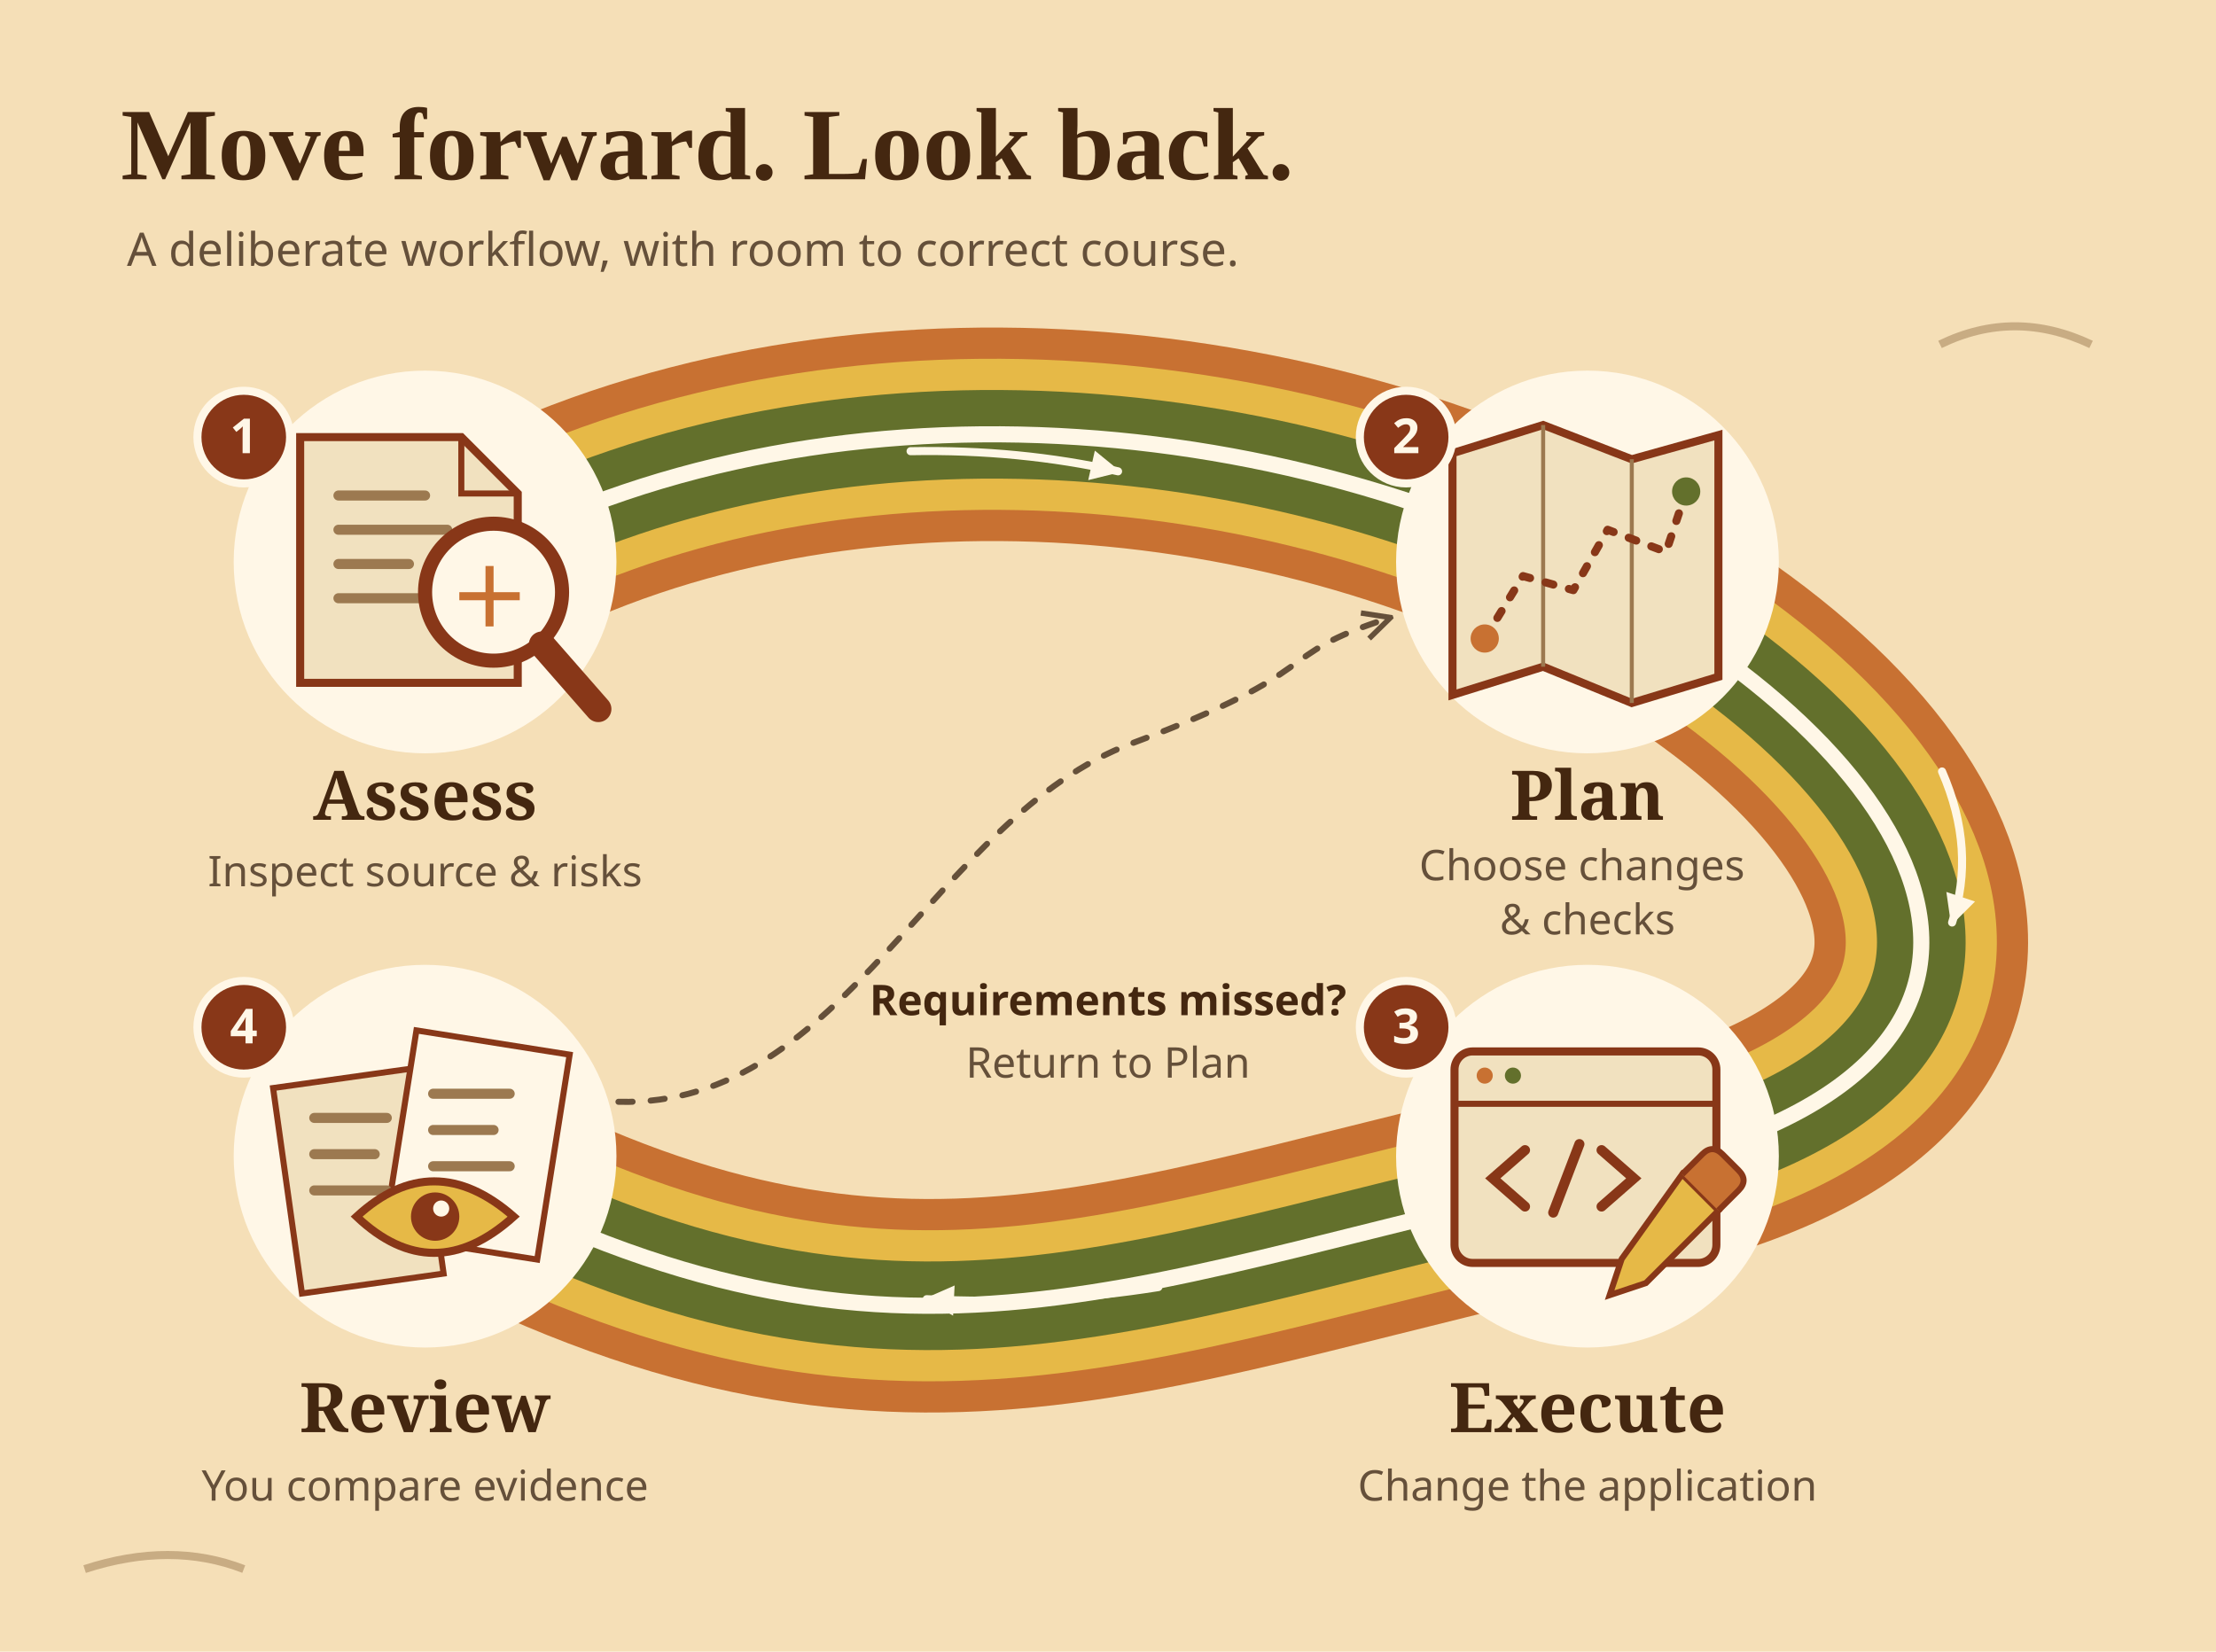
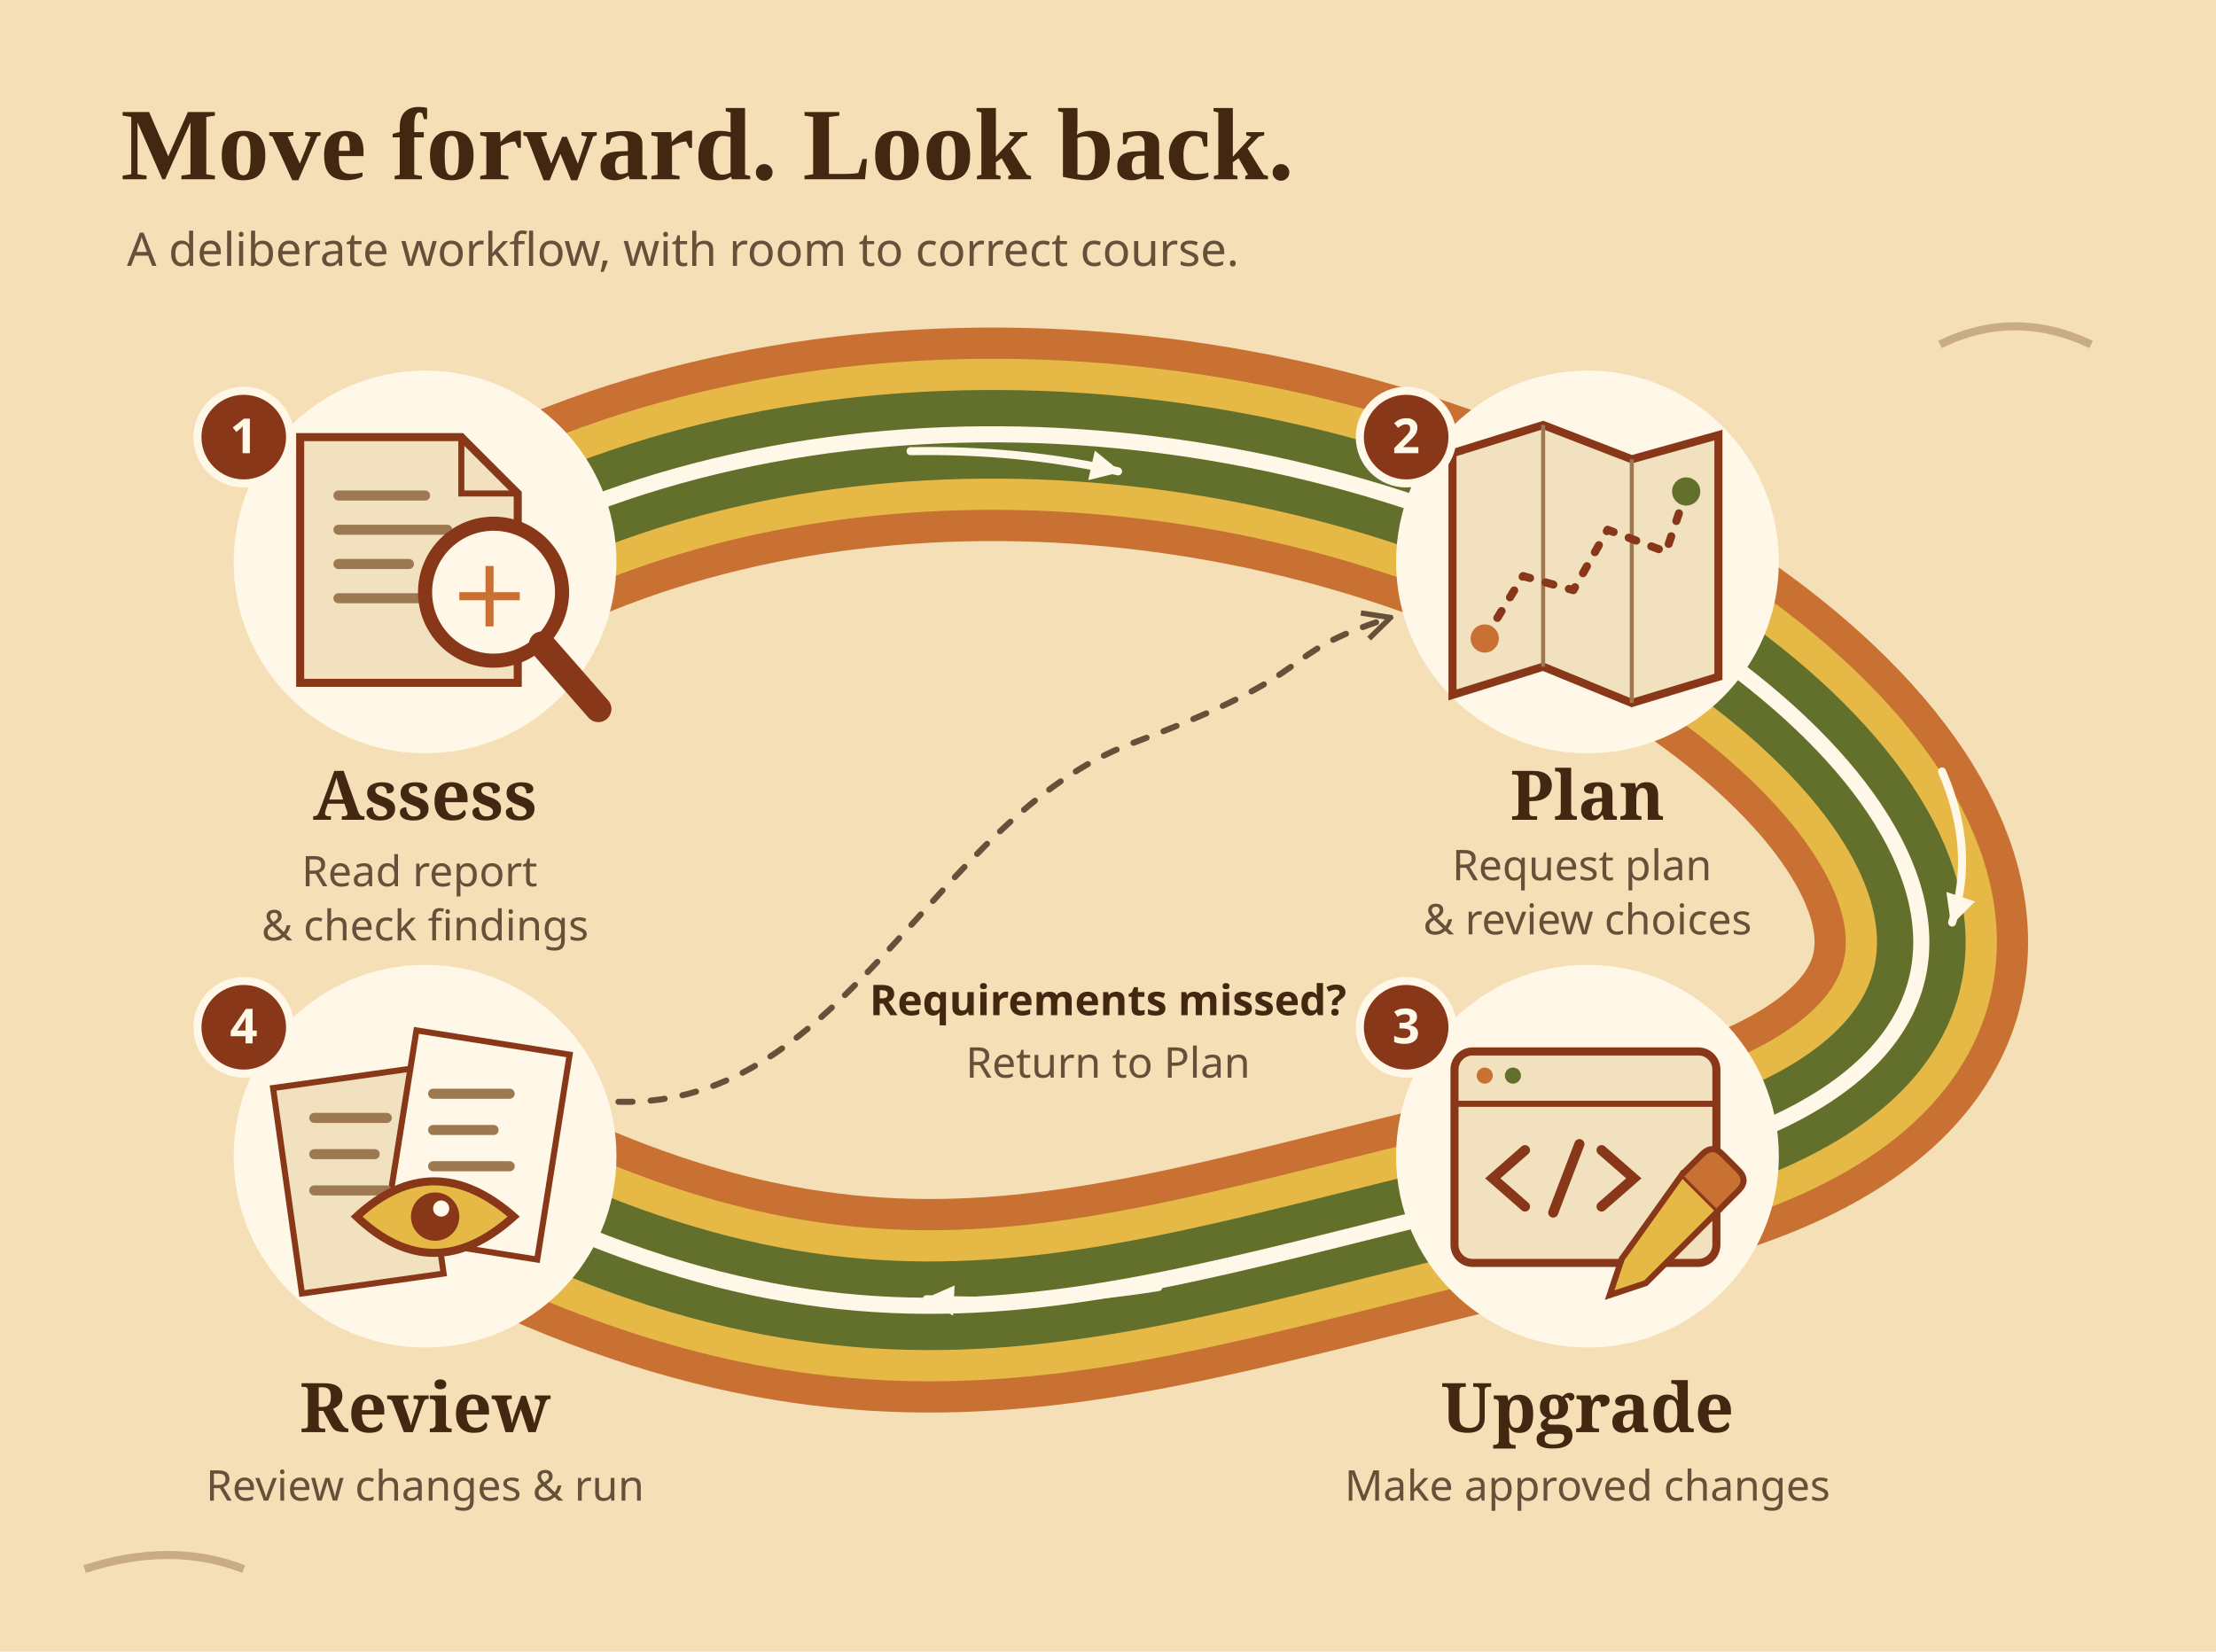
<svg xmlns="http://www.w3.org/2000/svg" width="1100" height="820" viewBox="0 0 1100 820" role="img" aria-labelledby="illustration-workflow-light-title illustration-workflow-light-desc" data-illustration="workflow" data-era="1970s" data-theme="light">
  <defs>
    <marker id="illustration-workflow-light-arrow" viewBox="0 0 12 12" refX="10" refY="6" markerWidth="18" markerHeight="18" markerUnits="userSpaceOnUse" orient="auto-start-reverse">
      <path d="M1 1L11 6 1 11Z" fill="#883718" />
    </marker>
    <marker id="illustration-workflow-light-return" viewBox="0 0 12 12" refX="10" refY="6" markerWidth="16" markerHeight="16" markerUnits="userSpaceOnUse" orient="auto-start-reverse">
      <path d="M1 1L11 6 1 11" fill="none" stroke="#65503a" stroke-width="2" />
    </marker>
    <marker id="illustration-workflow-light-trail" viewBox="0 0 12 12" refX="10" refY="6" markerWidth="18" markerHeight="18" markerUnits="userSpaceOnUse" orient="auto">
      <path d="M1 1L11 6 1 11Z" fill="#fff7e7" />
    </marker>
  </defs>
  <rect width="1100" height="820" fill="#f5dfb7" />
  <text x="60" y="89" fill="#442710" font-size="51" font-weight="700" text-anchor="start" font-family="Georgia, Times New Roman, serif" letter-spacing="0">
    <tspan x="60" dy="0">Move forward. Look back.</tspan>
  </text>
  <text x="63" y="132" fill="#65503a" font-size="23" font-weight="400" text-anchor="start" font-family="Trebuchet MS, Verdana, sans-serif" letter-spacing="0">
    <tspan x="63" dy="0">A deliberate workflow, with room to correct course.</tspan>
  </text>
  <path d="M210 292C376 186 615 196 790 287S1042 532 804 582 449 703 220 580" fill="none" stroke="#c87132" stroke-width="106" stroke-linecap="round" stroke-linejoin="round" opacity="1" />
  <path d="M210 292C376 186 615 196 790 287S1042 532 804 582 449 703 220 580" fill="none" stroke="#e6b947" stroke-width="75" stroke-linecap="round" stroke-linejoin="round" opacity="1" />
  <path d="M210 292C376 186 615 196 790 287S1042 532 804 582 449 703 220 580" fill="none" stroke="#63702c" stroke-width="44" stroke-linecap="round" stroke-linejoin="round" opacity="1" />
  <path d="M210 292C376 186 615 196 790 287S1042 532 804 582 449 703 220 580" fill="none" stroke="#fff7e7" stroke-width="8" stroke-linecap="round" stroke-linejoin="round" opacity="1" />
  <path d="M452 224Q506 223 555 234" fill="none" stroke="#fff7e7" stroke-width="4" stroke-linecap="round" stroke-linejoin="round" opacity="1" marker-end="url(#illustration-workflow-light-trail)" />
  <path d="M964 383Q981 422 969 458" fill="none" stroke="#fff7e7" stroke-width="4" stroke-linecap="round" stroke-linejoin="round" opacity="1" marker-end="url(#illustration-workflow-light-trail)" />
  <path d="M575 639Q519 648 460 645" fill="none" stroke="#fff7e7" stroke-width="4" stroke-linecap="round" stroke-linejoin="round" opacity="1" marker-end="url(#illustration-workflow-light-trail)" />
  <g transform="translate(211 279)">
    <circle r="95" fill="#fff7e7" />
    <path d="M-62-62H18L46-34V60H-62Z" fill="#f1e1bf" stroke="#883718" stroke-width="4" />
    <path d="M18-62v28h28" fill="none" stroke="#883718" stroke-width="3" />
    <path d="M-43 -33h43" fill="none" stroke="#9c7950" stroke-width="5" stroke-linecap="round" stroke-linejoin="round" opacity="1" />
    <path d="M-43 -16h54" fill="none" stroke="#9c7950" stroke-width="5" stroke-linecap="round" stroke-linejoin="round" opacity="1" />
    <path d="M-43 1h35" fill="none" stroke="#9c7950" stroke-width="5" stroke-linecap="round" stroke-linejoin="round" opacity="1" />
    <path d="M-43 18h47" fill="none" stroke="#9c7950" stroke-width="5" stroke-linecap="round" stroke-linejoin="round" opacity="1" />
    <circle cx="34" cy="15" r="34" fill="#fff7e7" stroke="#883718" stroke-width="7" />
    <path d="M58 41L86 73" stroke="#883718" stroke-width="13" stroke-linecap="round" />
    <path d="M17 17h30M32 2v30" stroke="#c87132" stroke-width="4" />
  </g>
  <circle cx="121" cy="217" r="23" fill="#883718" stroke="#fff7e7" stroke-width="4" />
  <text x="121" y="225" fill="#fff7e7" font-size="24" font-weight="700" text-anchor="middle" font-family="Trebuchet MS, Verdana, sans-serif" letter-spacing="0">
    <tspan x="121" dy="0">1</tspan>
  </text>
  <text x="211" y="407" fill="#442710" font-size="34" font-weight="700" text-anchor="middle" font-family="Georgia, serif" letter-spacing="0">
    <tspan x="211" dy="0">Assess</tspan>
  </text>
  <text x="211" y="440" fill="#65503a" font-size="21" font-weight="400" text-anchor="middle" font-family="Trebuchet MS, Verdana, sans-serif" letter-spacing="0">
-     <tspan x="211" dy="0">Inspect source &amp; risks</tspan>
+     <tspan x="211" dy="0">Read report</tspan>
+     <tspan x="211" dy="26.88">&amp; check findings</tspan>
  </text>
  <g transform="translate(788 279)">
    <circle r="95" fill="#fff7e7" />
    <path d="M-67-54L-22-68 22-51 65-63V57L22 70-22 52-67 66Z" fill="#f1e1bf" stroke="#883718" stroke-width="4" />
    <path d="M-22-68V52M22-51V70" stroke="#9c7950" stroke-width="2" />
    <path d="M-51 38L-32 7-7 14 10-16 39-5 49-35" fill="none" stroke="#883718" stroke-width="4" stroke-linecap="round" stroke-linejoin="round" opacity="1" stroke-dasharray="4 8" />
    <circle cx="-51" cy="38" r="7" fill="#c87132" />
    <circle cx="49" cy="-35" r="7" fill="#63702c" />
  </g>
  <circle cx="698" cy="217" r="23" fill="#883718" stroke="#fff7e7" stroke-width="4" />
  <text x="698" y="225" fill="#fff7e7" font-size="24" font-weight="700" text-anchor="middle" font-family="Trebuchet MS, Verdana, sans-serif" letter-spacing="0">
    <tspan x="698" dy="0">2</tspan>
  </text>
  <text x="788" y="407" fill="#442710" font-size="34" font-weight="700" text-anchor="middle" font-family="Georgia, serif" letter-spacing="0">
    <tspan x="788" dy="0">Plan</tspan>
  </text>
  <text x="788" y="437" fill="#65503a" font-size="21" font-weight="400" text-anchor="middle" font-family="Trebuchet MS, Verdana, sans-serif" letter-spacing="0">
-     <tspan x="788" dy="0">Choose changes</tspan>
-     <tspan x="788" dy="26.88">&amp; checks</tspan>
+     <tspan x="788" dy="0">Request plan</tspan>
+     <tspan x="788" dy="26.88">&amp; review choices</tspan>
  </text>
  <g transform="translate(788 574)">
    <circle r="95" fill="#fff7e7" />
    <rect x="-66" y="-52" width="130" height="105" rx="9" fill="#f1e1bf" stroke="#883718" stroke-width="4" />
    <path d="M-66-26H64" stroke="#883718" stroke-width="3" />
    <circle cx="-51" cy="-40" r="4" fill="#c87132" />
    <circle cx="-37" cy="-40" r="4" fill="#63702c" />
    <path d="M-31-3L-47 11-31 25M7-3L23 11 7 25M-4-6L-17 28" fill="none" stroke="#883718" stroke-width="5" stroke-linecap="round" />
    <path d="M47 9L65 27 29 63 11 69 17 51Z" fill="#e6b947" stroke="#883718" stroke-width="3" />
    <path d="M47 9L57-1Q62-6 67-1L75 7Q80 12 75 17L65 27" fill="#c87132" stroke="#883718" stroke-width="3" />
  </g>
  <circle cx="698" cy="510" r="23" fill="#883718" stroke="#fff7e7" stroke-width="4" />
  <text x="698" y="518" fill="#fff7e7" font-size="24" font-weight="700" text-anchor="middle" font-family="Trebuchet MS, Verdana, sans-serif" letter-spacing="0">
    <tspan x="698" dy="0">3</tspan>
  </text>
  <text x="788" y="711" fill="#442710" font-size="34" font-weight="700" text-anchor="middle" font-family="Georgia, serif" letter-spacing="0">
-     <tspan x="788" dy="0">Execute</tspan>
+     <tspan x="788" dy="0">Upgrade</tspan>
  </text>
  <text x="788" y="745" fill="#65503a" font-size="21" font-weight="400" text-anchor="middle" font-family="Trebuchet MS, Verdana, sans-serif" letter-spacing="0">
-     <tspan x="788" dy="0">Change the application</tspan>
+     <tspan x="788" dy="0">Make approved changes</tspan>
  </text>
  <g transform="translate(211 574)">
    <circle r="95" fill="#fff7e7" />
    <path d="M-70-44H1V59H-70Z" fill="#f1e1bf" stroke="#883718" stroke-width="3" transform="rotate(-8)" />
    <path d="M-14-61H63V42H-14Z" fill="#fff7e7" stroke="#883718" stroke-width="3" transform="rotate(9)" />
    <path d="M-55 -19h36" fill="none" stroke="#9c7950" stroke-width="5" stroke-linecap="round" stroke-linejoin="round" opacity="1" />
    <path d="M-55 -1h30" fill="none" stroke="#9c7950" stroke-width="5" stroke-linecap="round" stroke-linejoin="round" opacity="1" />
    <path d="M-55 17h36" fill="none" stroke="#9c7950" stroke-width="5" stroke-linecap="round" stroke-linejoin="round" opacity="1" />
    <path d="M4 -31h38" fill="none" stroke="#9c7950" stroke-width="5" stroke-linecap="round" stroke-linejoin="round" opacity="1" />
    <path d="M4 -13h30" fill="none" stroke="#9c7950" stroke-width="5" stroke-linecap="round" stroke-linejoin="round" opacity="1" />
    <path d="M4 5h38" fill="none" stroke="#9c7950" stroke-width="5" stroke-linecap="round" stroke-linejoin="round" opacity="1" />
    <path d="M-34 30Q4-5 44 30 4 66-34 30Z" fill="#e6b947" stroke="#883718" stroke-width="4" />
    <circle cx="5" cy="30" r="12" fill="#883718" />
    <circle cx="8" cy="26" r="4" fill="#fff7e7" />
  </g>
  <circle cx="121" cy="510" r="23" fill="#883718" stroke="#fff7e7" stroke-width="4" />
  <text x="121" y="518" fill="#fff7e7" font-size="24" font-weight="700" text-anchor="middle" font-family="Trebuchet MS, Verdana, sans-serif" letter-spacing="0">
    <tspan x="121" dy="0">4</tspan>
  </text>
  <text x="211" y="711" fill="#442710" font-size="34" font-weight="700" text-anchor="middle" font-family="Georgia, serif" letter-spacing="0">
    <tspan x="211" dy="0">Review</tspan>
  </text>
  <text x="211" y="745" fill="#65503a" font-size="21" font-weight="400" text-anchor="middle" font-family="Trebuchet MS, Verdana, sans-serif" letter-spacing="0">
-     <tspan x="211" dy="0">You compare evidence</tspan>
+     <tspan x="211" dy="0">Review changes &amp; run</tspan>
  </text>
  <path d="M307 547C420 550 463 406 562 369S630 326 689 307" fill="none" stroke="#65503a" stroke-width="3" stroke-linecap="round" stroke-linejoin="round" opacity="1" stroke-dasharray="7 9" marker-end="url(#illustration-workflow-light-return)" />
  <text x="550" y="504" fill="#442710" font-size="21" font-weight="700" text-anchor="middle" font-family="Trebuchet MS, Verdana, sans-serif" letter-spacing="0">
    <tspan x="550" dy="0">Requirements missed?</tspan>
  </text>
  <text x="550" y="535" fill="#65503a" font-size="21" font-weight="400" text-anchor="middle" font-family="Trebuchet MS, Verdana, sans-serif" letter-spacing="0">
    <tspan x="550" dy="0">Return to Plan</tspan>
  </text>
  <path d="M42 779Q85 765 121 779M963 171Q1000 153 1038 171" fill="none" stroke="#9c7950" stroke-width="4" opacity=".5" />
</svg>
